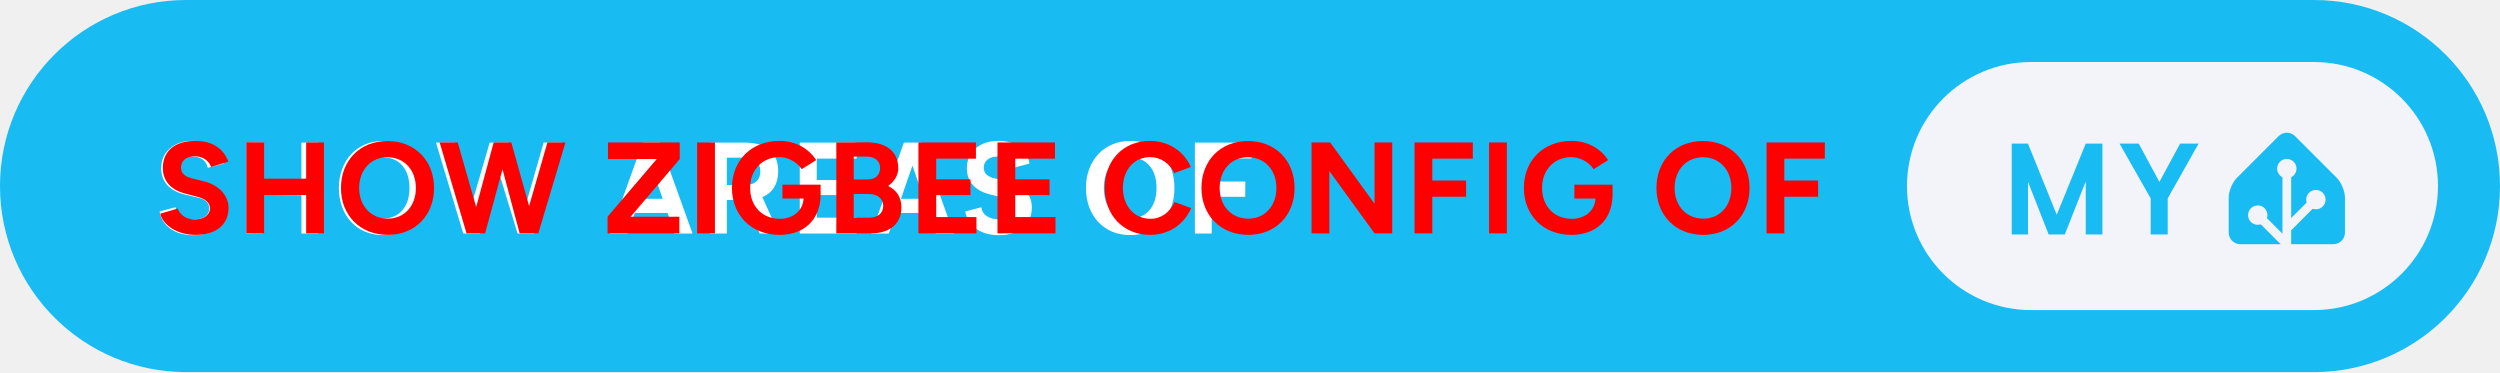
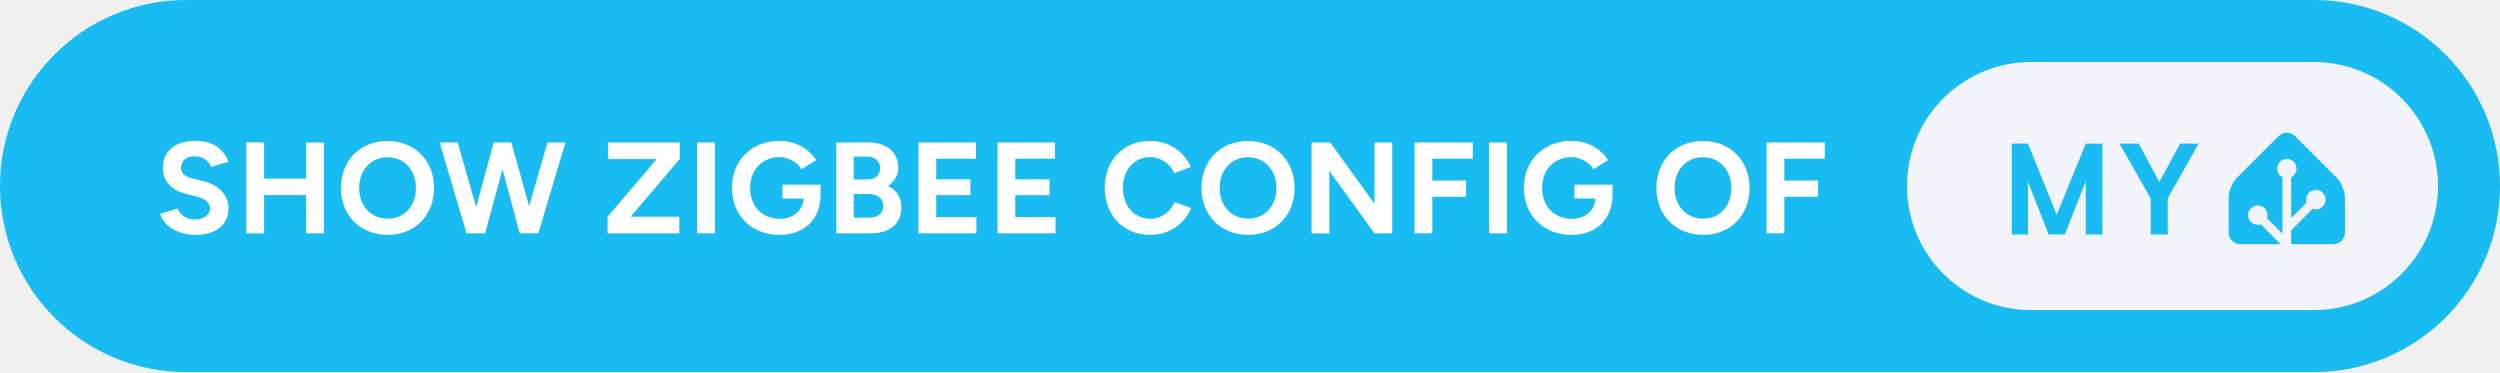
<svg xmlns="http://www.w3.org/2000/svg" width="322.5" height="48" aria-label="Show Zigbee config of My Home Assistant" style="border-radius:24px" viewBox="0 0 645 96">
  <rect width="645" height="96" fill="#18BCF2" rx="48" />
-   <path fill="#fff" d="M49.706 36.344c2.177 0 3.98.531 5.406 1.593 1.428 1.053 2.303 2.474 2.625 4.266l-4.125 1.094c-.197-.948-.65-1.672-1.359-2.172-.698-.5-1.588-.75-2.672-.75-1.114 0-2 .266-2.656.797-.656.531-.984 1.229-.984 2.094 0 1.364.875 2.27 2.625 2.718l3.765.953c2.021.521 3.526 1.35 4.516 2.485 1 1.125 1.5 2.505 1.5 4.14 0 2.126-.771 3.844-2.313 5.157-1.541 1.302-3.593 1.953-6.156 1.953-2.396 0-4.37-.557-5.922-1.672-1.573-1.135-2.5-2.62-2.781-4.453l4.125-1.078c.135 1 .625 1.776 1.469 2.328.843.542 1.922.812 3.234.812 1.26 0 2.234-.244 2.922-.734.698-.49 1.047-1.177 1.047-2.063 0-1.374-.854-2.291-2.563-2.75l-3.812-.89c-2-.5-3.505-1.333-4.516-2.5-1-1.177-1.5-2.594-1.5-4.25 0-2.094.745-3.797 2.235-5.11 1.5-1.312 3.463-1.968 5.89-1.968Zm13.881.453h4.376v9.625l9.796.031v-9.656h4.422V60.25H77.76v-9.89l-9.796-.063v9.953h-4.375V36.797Zm35.241-.422c2.208-.031 4.188.484 5.938 1.547 1.76 1.052 3.119 2.505 4.078 4.36.958 1.853 1.427 3.926 1.406 6.218.021 2.292-.453 4.37-1.422 6.234-.958 1.855-2.318 3.313-4.078 4.375-1.76 1.052-3.745 1.563-5.953 1.532-2.219 0-4.193-.516-5.922-1.547-1.73-1.042-3.068-2.485-4.016-4.328-.948-1.844-1.421-3.933-1.421-6.266-.021-1.708.25-3.318.812-4.828.563-1.51 1.338-2.802 2.328-3.875 1-1.083 2.214-1.927 3.64-2.531 1.428-.615 2.964-.912 4.61-.891Zm.031 20c2.063 0 3.709-.708 4.938-2.125 1.229-1.427 1.844-3.344 1.844-5.75 0-2.427-.61-4.349-1.829-5.766-1.208-1.416-2.859-2.125-4.953-2.125-2.093 0-3.755.709-4.984 2.125-1.219 1.417-1.828 3.339-1.828 5.766s.61 4.349 1.828 5.766c1.219 1.406 2.88 2.109 4.984 2.109Zm46.069-19.578-7.125 23.453h-4.266l-4.796-15.688-4.954 15.688h-4.265l-7.031-23.453h4.796l4.407 15.906 4.64-15.906h4.844l4.5 15.969 4.578-15.97h4.672Zm27.325 18.14h-8.484l-1.86 5.313h-4.547l8.454-23.453h4.421l8.438 23.453h-4.641l-1.781-5.313Zm-1.281-3.64-2.953-8.578-2.969 8.578h5.922Zm29.975 8.953h-4.938l-3.734-8.672h-4.75v8.672h-4.375V36.797h9.047c2.802 0 4.932.635 6.39 1.906 1.459 1.26 2.188 3.089 2.188 5.484 0 1.626-.354 3.01-1.063 4.157-.697 1.135-1.708 1.968-3.031 2.5l4.266 9.406Zm-4.781-16.063c0-1.093-.339-1.953-1.016-2.578-.667-.625-1.651-.937-2.953-.937h-4.672v7.062h4.641c1.323 0 2.317-.312 2.984-.937.677-.636 1.016-1.505 1.016-2.61Zm24.865 11.97v4.093h-14.687V36.797H221v4.125h-10.281v5.531h9.187v3.875h-9.187v5.828h10.312Zm18.616-1.22h-8.485l-1.859 5.313h-4.547l8.453-23.453h4.422l8.438 23.453h-4.641l-1.781-5.313Zm-1.281-3.64-2.954-8.578-2.968 8.578h5.922Zm19.209-14.953c2.177 0 3.979.531 5.406 1.593 1.427 1.053 2.302 2.474 2.625 4.266l-4.125 1.094c-.198-.948-.651-1.672-1.359-2.172-.698-.5-1.589-.75-2.672-.75-1.115 0-2 .266-2.656.797-.657.531-.985 1.229-.985 2.094 0 1.364.875 2.27 2.625 2.718l3.766.953c2.021.521 3.526 1.35 4.516 2.485 1 1.125 1.5 2.505 1.5 4.14 0 2.126-.771 3.844-2.313 5.157-1.542 1.302-3.594 1.953-6.156 1.953-2.396 0-4.37-.557-5.922-1.672-1.573-1.135-2.5-2.62-2.781-4.453l4.125-1.078c.135 1 .625 1.776 1.468 2.328.844.542 1.922.812 3.235.812 1.26 0 2.234-.244 2.922-.734.698-.49 1.047-1.177 1.047-2.063 0-1.374-.855-2.291-2.563-2.75l-3.812-.89c-2-.5-3.506-1.333-4.516-2.5-1-1.177-1.5-2.594-1.5-4.25 0-2.094.745-3.797 2.234-5.11 1.5-1.312 3.464-1.968 5.891-1.968Zm33.997.031c2.208-.031 4.187.484 5.937 1.547 1.761 1.052 3.12 2.505 4.078 4.36.959 1.853 1.428 3.926 1.407 6.218.021 2.292-.453 4.37-1.422 6.234-.958 1.855-2.318 3.313-4.078 4.375-1.761 1.052-3.745 1.563-5.953 1.532-2.219 0-4.193-.516-5.922-1.547-1.729-1.042-3.068-2.485-4.016-4.328-.948-1.844-1.422-3.933-1.422-6.266-.021-1.708.25-3.318.813-4.828.562-1.51 1.338-2.802 2.328-3.875 1-1.083 2.213-1.927 3.64-2.531 1.428-.615 2.964-.912 4.61-.891Zm.031 20c2.063 0 3.708-.708 4.938-2.125 1.229-1.427 1.843-3.344 1.843-5.75 0-2.427-.609-4.349-1.828-5.766-1.208-1.416-2.859-2.125-4.953-2.125-2.094 0-3.755.709-4.984 2.125-1.219 1.417-1.828 3.339-1.828 5.766s.609 4.349 1.828 5.766c1.218 1.406 2.88 2.109 4.984 2.109Zm21.022-15.484v5.953h8.672l-.031 3.937h-8.641v9.469h-4.344V36.797h14.657l-.032 4.094h-10.281Z" />
-   <path fill="red" d="M50.42 60.6c5.46 0 8.54-2.75 8.54-6.93 0-3.12-2.31-5.9-6.36-6.9L49.51 46c-1.74-.44-2.81-1.24-2.81-2.72 0-1.84 1.34-2.95 3.58-2.95 2.18 0 3.66 1.24 4.19 2.75l4.46-1.37c-1.24-3.29-4.02-5.36-8.51-5.36-5.36 0-8.41 2.61-8.41 7.03 0 3.49 2.35 5.7 5.8 6.57l3.04.8c2.08.51 3.32 1.54 3.32 3.02 0 1.71-1.64 2.88-4.02 2.85-2.24-.04-3.75-1.28-4.32-2.82l-4.49 1.34c.67 2.88 4.32 5.46 9.08 5.46Zm13.13-.4 4.59.03v-9.91h10.85v9.88h4.59V36.75h-4.59v9.35H68.14v-9.35l-4.59-.03Zm36.52.4c6.96 0 11.92-5.02 11.92-12.09 0-7.1-4.96-12.13-12.02-12.13-7.04 0-12 4.99-12 12.13 0 7.07 4.99 12.09 12.1 12.09Zm0-4.19c-4.36 0-7.41-3.28-7.41-7.9 0-4.66 3.02-7.94 7.31-7.94 4.32 0 7.33 3.28 7.33 7.94 0 4.62-2.98 7.9-7.23 7.9Zm20.3 3.79h4.79l4.49-16.52 4.42 16.52h4.82l7-23.45h-4.65l-4.73 16.41-4.59-16.41h-4.55l-4.52 16.68-4.76-16.68h-4.66Zm36.38 0h18.52v-4.29h-12.56l12.66-14.87v-4.29h-18.52v4.29h12.59l-12.69 14.87Zm23.11 0h4.59V36.75h-4.59Zm21.24.4c6.13 0 10.45-3.65 10.62-10.12v-2.84h-9.85v3.58h5.46c-.2 3.15-2.71 5.23-6.13 5.23-4.62 0-7.67-3.32-7.67-7.98 0-4.65 3.15-7.93 7.57-7.93 2.21 0 4.56 1.27 5.73 3.11l3.75-2.34c-1.87-2.89-5.19-4.96-9.48-4.96-7.2 0-12.26 5.02-12.26 12.12 0 7.11 5.06 12.13 12.26 12.13Zm14.67-.4h9.02c4.69 0 7.77-2.41 7.77-6.7 0-2.65-1.24-4.42-3.42-5.53 1.64-1.17 2.61-2.78 2.61-4.55 0-4.43-3.21-6.7-8.04-6.7l-3.45.03h-4.49Zm7.68-19.8c2.21-.03 3.61 1.07 3.61 2.95 0 1.88-1.27 2.95-3.25 2.95h-3.55v-5.9Zm.53 9.65c2.41-.03 3.89 1.17 3.89 3.08 0 1.81-1.34 3.02-3.52 3.02h-4.09v-6.1h.24Zm12.97 10.15h14.97v-4.19h-10.38v-5.66h8.84v-4.09h-8.84v-5.32h10.25v-4.19h-14.84Zm20.4 0h14.97v-4.19h-10.38v-5.66h8.84v-4.09h-8.84v-5.32h10.25v-4.19h-14.84Zm39.39.4c4.86 0 8.88-2.81 10.56-6.93l-4.26-1.54c-1.17 2.54-3.35 4.32-6.23 4.32-4.15 0-7.1-3.29-7.1-7.98 0-4.65 2.91-7.93 7-7.93 2.78 0 5.09 1.64 6.27 4.12l4.25-1.58c-1.71-3.99-5.7-6.73-10.52-6.73-6.87 0-11.69 5.02-11.69 12.12 0 7.11 4.86 12.13 11.72 12.13Zm25.33 0c6.97 0 11.93-5.02 11.93-12.09 0-7.1-4.96-12.13-12.03-12.13-7.04 0-11.99 4.99-11.99 12.13 0 7.07 4.99 12.09 12.09 12.09Zm0-4.19c-4.35 0-7.4-3.28-7.4-7.9 0-4.66 3.01-7.94 7.3-7.94 4.32 0 7.34 3.28 7.34 7.94 0 4.62-2.99 7.9-7.24 7.9Zm16.31 3.79 4.59.03V44.12l11.66 16.08h4.56V36.75h-4.56v15.81l-11.45-15.81h-4.8Zm26.57 0h4.59v-9.45h8.71v-4.18h-8.71v-5.63h10.45v-4.19h-15.04Zm19.23 0h4.59V36.75h-4.59Zm21.24.4c6.13 0 10.45-3.65 10.62-10.12v-2.84h-9.85v3.58h5.46c-.2 3.15-2.71 5.23-6.13 5.23-4.62 0-7.67-3.32-7.67-7.98 0-4.65 3.15-7.93 7.57-7.93 2.21 0 4.55 1.27 5.73 3.11l3.75-2.34c-1.88-2.89-5.19-4.96-9.48-4.96-7.2 0-12.26 5.02-12.26 12.12 0 7.11 5.06 12.13 12.26 12.13Zm34.03 0c6.97 0 11.93-5.02 11.93-12.09 0-7.1-4.96-12.13-12.03-12.13-7.03 0-11.99 4.99-11.99 12.13 0 7.07 4.99 12.09 12.09 12.09Zm0-4.19c-4.35 0-7.4-3.28-7.4-7.9 0-4.66 3.02-7.94 7.3-7.94 4.33 0 7.34 3.28 7.34 7.94 0 4.62-2.98 7.9-7.24 7.9Zm16.32 3.79h4.59v-9.45h8.71v-4.18h-8.71v-5.63h10.45v-4.19h-15.04Z" />
+   <path fill="#fff" d="M50.42 60.6c5.46 0 8.54-2.75 8.54-6.93 0-3.12-2.31-5.9-6.36-6.9L49.51 46c-1.74-.44-2.81-1.24-2.81-2.72 0-1.84 1.34-2.95 3.58-2.95 2.18 0 3.66 1.24 4.19 2.75l4.46-1.37c-1.24-3.29-4.02-5.36-8.51-5.36-5.36 0-8.41 2.61-8.41 7.03 0 3.49 2.35 5.7 5.8 6.57l3.04.8c2.08.51 3.32 1.54 3.32 3.02 0 1.71-1.64 2.88-4.02 2.85-2.24-.04-3.75-1.28-4.32-2.82l-4.49 1.34c.67 2.88 4.32 5.46 9.08 5.46Zm13.13-.4 4.59.03v-9.91h10.85v9.88h4.59V36.75h-4.59v9.35H68.14v-9.35l-4.59-.03Zm36.52.4c6.96 0 11.92-5.02 11.92-12.09 0-7.1-4.96-12.13-12.02-12.13-7.04 0-12 4.99-12 12.13 0 7.07 4.99 12.09 12.1 12.09Zm0-4.19c-4.36 0-7.41-3.28-7.41-7.9 0-4.66 3.02-7.94 7.31-7.94 4.32 0 7.33 3.28 7.33 7.94 0 4.62-2.98 7.9-7.23 7.9Zm20.3 3.79h4.79l4.49-16.52 4.42 16.52h4.82l7-23.45h-4.65l-4.73 16.41-4.59-16.41h-4.55l-4.52 16.68-4.76-16.68h-4.66Zm36.38 0h18.52v-4.29h-12.56l12.66-14.87v-4.29h-18.52v4.29h12.59l-12.69 14.87Zm23.11 0h4.59V36.75h-4.59Zm21.24.4c6.13 0 10.45-3.65 10.62-10.12v-2.84h-9.85v3.58h5.46c-.2 3.15-2.71 5.23-6.13 5.23-4.62 0-7.67-3.32-7.67-7.98 0-4.65 3.15-7.93 7.57-7.93 2.21 0 4.56 1.27 5.73 3.11l3.75-2.34c-1.87-2.89-5.19-4.96-9.48-4.96-7.2 0-12.26 5.02-12.26 12.12 0 7.11 5.06 12.13 12.26 12.13Zm14.67-.4h9.02c4.69 0 7.77-2.41 7.77-6.7 0-2.65-1.24-4.42-3.42-5.53 1.64-1.17 2.61-2.78 2.61-4.55 0-4.43-3.21-6.7-8.04-6.7l-3.45.03h-4.49Zm7.68-19.8c2.21-.03 3.61 1.07 3.61 2.95 0 1.88-1.27 2.95-3.25 2.95h-3.55v-5.9Zm.53 9.65c2.41-.03 3.89 1.17 3.89 3.08 0 1.81-1.34 3.02-3.52 3.02h-4.09v-6.1h.24Zm12.97 10.15h14.97v-4.19h-10.38v-5.66h8.84v-4.09h-8.84v-5.32h10.25v-4.19h-14.84Zm20.4 0h14.97v-4.19h-10.38v-5.66h8.84v-4.09h-8.84v-5.32h10.25v-4.19h-14.84Zm39.39.4c4.86 0 8.88-2.81 10.56-6.93l-4.26-1.54c-1.17 2.54-3.35 4.32-6.23 4.32-4.15 0-7.1-3.29-7.1-7.98 0-4.65 2.91-7.93 7-7.93 2.78 0 5.09 1.64 6.27 4.12l4.25-1.58c-1.71-3.99-5.7-6.73-10.52-6.73-6.87 0-11.69 5.02-11.69 12.12 0 7.11 4.86 12.13 11.72 12.13Zm25.33 0c6.97 0 11.93-5.02 11.93-12.09 0-7.1-4.96-12.13-12.03-12.13-7.04 0-11.99 4.99-11.99 12.13 0 7.07 4.99 12.09 12.09 12.09Zm0-4.19c-4.35 0-7.4-3.28-7.4-7.9 0-4.66 3.01-7.94 7.3-7.94 4.32 0 7.34 3.28 7.34 7.94 0 4.62-2.99 7.9-7.24 7.9Zm16.31 3.79 4.59.03V44.12l11.66 16.08h4.56V36.75h-4.56v15.81l-11.45-15.81h-4.8Zm26.57 0h4.59v-9.45h8.71v-4.18h-8.71v-5.63h10.45v-4.19h-15.04Zm19.23 0h4.59V36.75h-4.59Zm21.24.4c6.13 0 10.45-3.65 10.62-10.12v-2.84h-9.85v3.58h5.46c-.2 3.15-2.71 5.23-6.13 5.23-4.62 0-7.67-3.32-7.67-7.98 0-4.65 3.15-7.93 7.57-7.93 2.21 0 4.55 1.27 5.73 3.11l3.75-2.34c-1.88-2.89-5.19-4.96-9.48-4.96-7.2 0-12.26 5.02-12.26 12.12 0 7.11 5.06 12.13 12.26 12.13Zm34.03 0c6.97 0 11.93-5.02 11.93-12.09 0-7.1-4.96-12.13-12.03-12.13-7.03 0-11.99 4.99-11.99 12.13 0 7.07 4.99 12.09 12.09 12.09Zm0-4.19c-4.35 0-7.4-3.28-7.4-7.9 0-4.66 3.02-7.94 7.3-7.94 4.33 0 7.34 3.28 7.34 7.94 0 4.62-2.98 7.9-7.24 7.9Zm16.32 3.79h4.59v-9.45h8.71v-4.18h-8.71v-5.63h10.45v-4.19h-15.04Z" />
  <g style="transform:translate(148px,0)">
    <rect width="137" height="64" x="344" y="16" fill="#F2F4F9" rx="32" />
    <path fill="#18BCF2" d="M394.419 37.047V60.5h-4.297V46.797L384.716 60.5h-4.157l-5.343-13.594V60.5h-4.188V37.047h4.188l7.422 18.36 7.484-18.36h4.297Zm9.365 0 5.344 9.89 5.344-9.89h4.766l-7.969 14.14V60.5h-4.391v-9.313l-8.031-14.14h4.937ZM457 60c0 1.65-1.35 3-3 3h-24c-1.65 0-3-1.35-3-3v-9c0-1.65.95-3.95 2.12-5.12l10.76-10.76a3 3 0 0 1 4.24 0l10.76 10.76c1.17 1.17 2.12 3.47 2.12 5.12v9Z" />
    <path fill="#F2F4F9" stroke="#F2F4F9" d="M442 45.5a2 2 0 1 0 0-4 2 2 0 0 0 0 4Z" />
    <path fill="#F2F4F9" stroke="#F2F4F9" stroke-miterlimit="10" d="M449.5 53.5a2 2 0 1 0 0-4 2 2 0 0 0 0 4ZM434.5 57.5a2 2 0 1 0 0-4 2 2 0 0 0 0 4Z" />
    <path fill="none" stroke="#F2F4F9" stroke-miterlimit="10" stroke-width="2.25" d="M442 43.48V63l-7.5-7.5M449.5 51.46l-7.41 7.41" />
  </g>
</svg>
